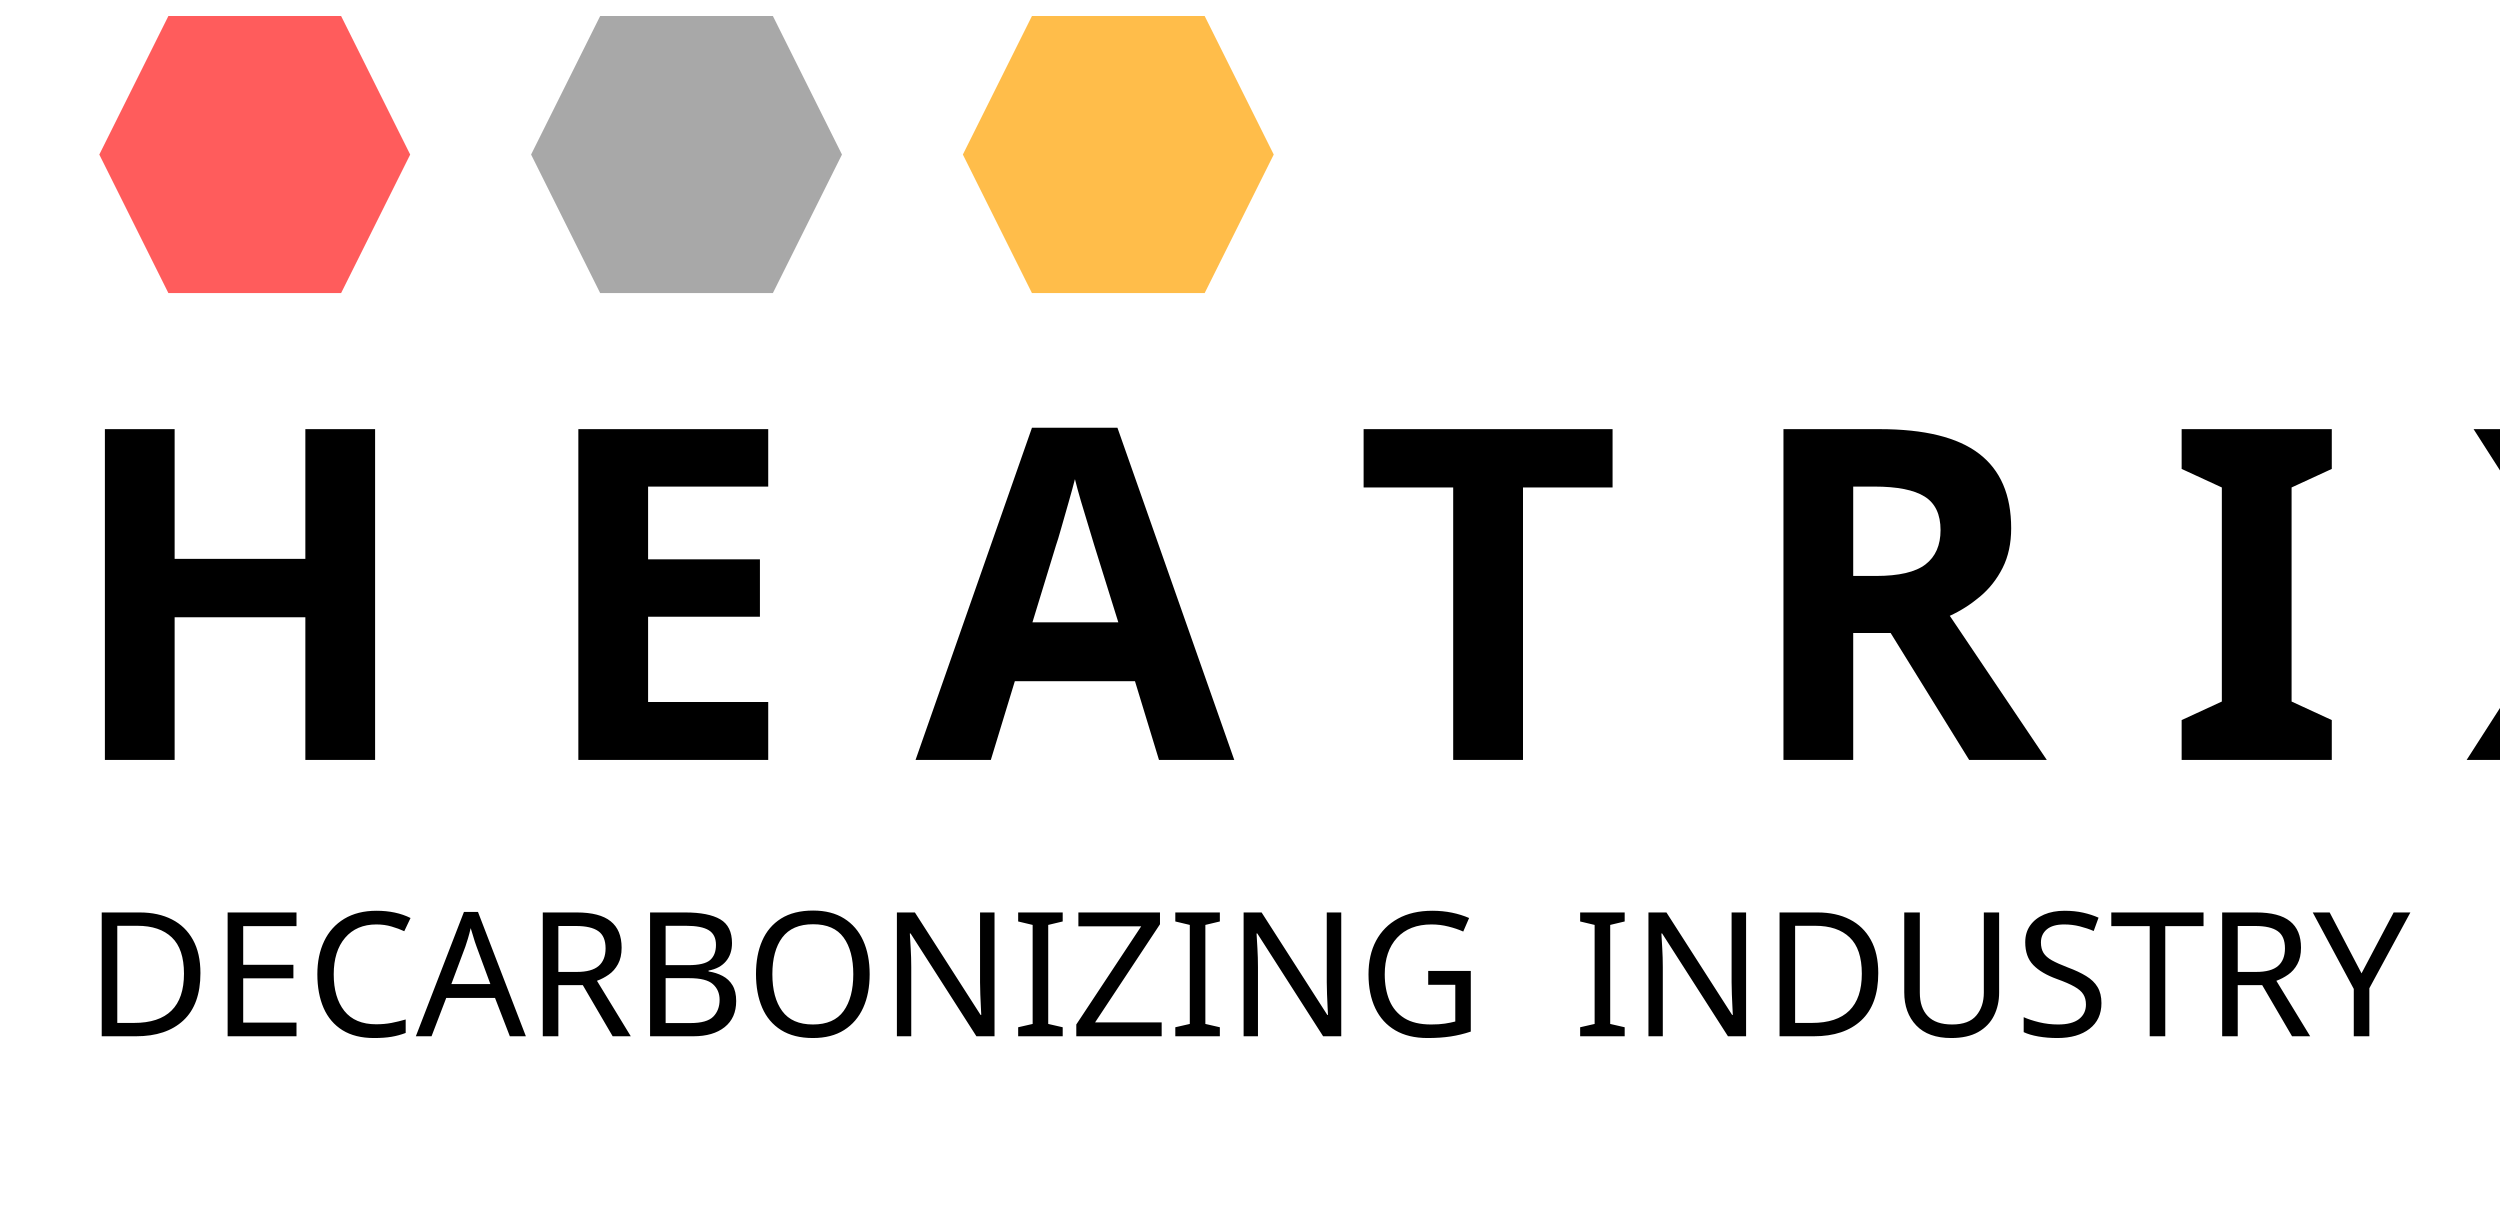
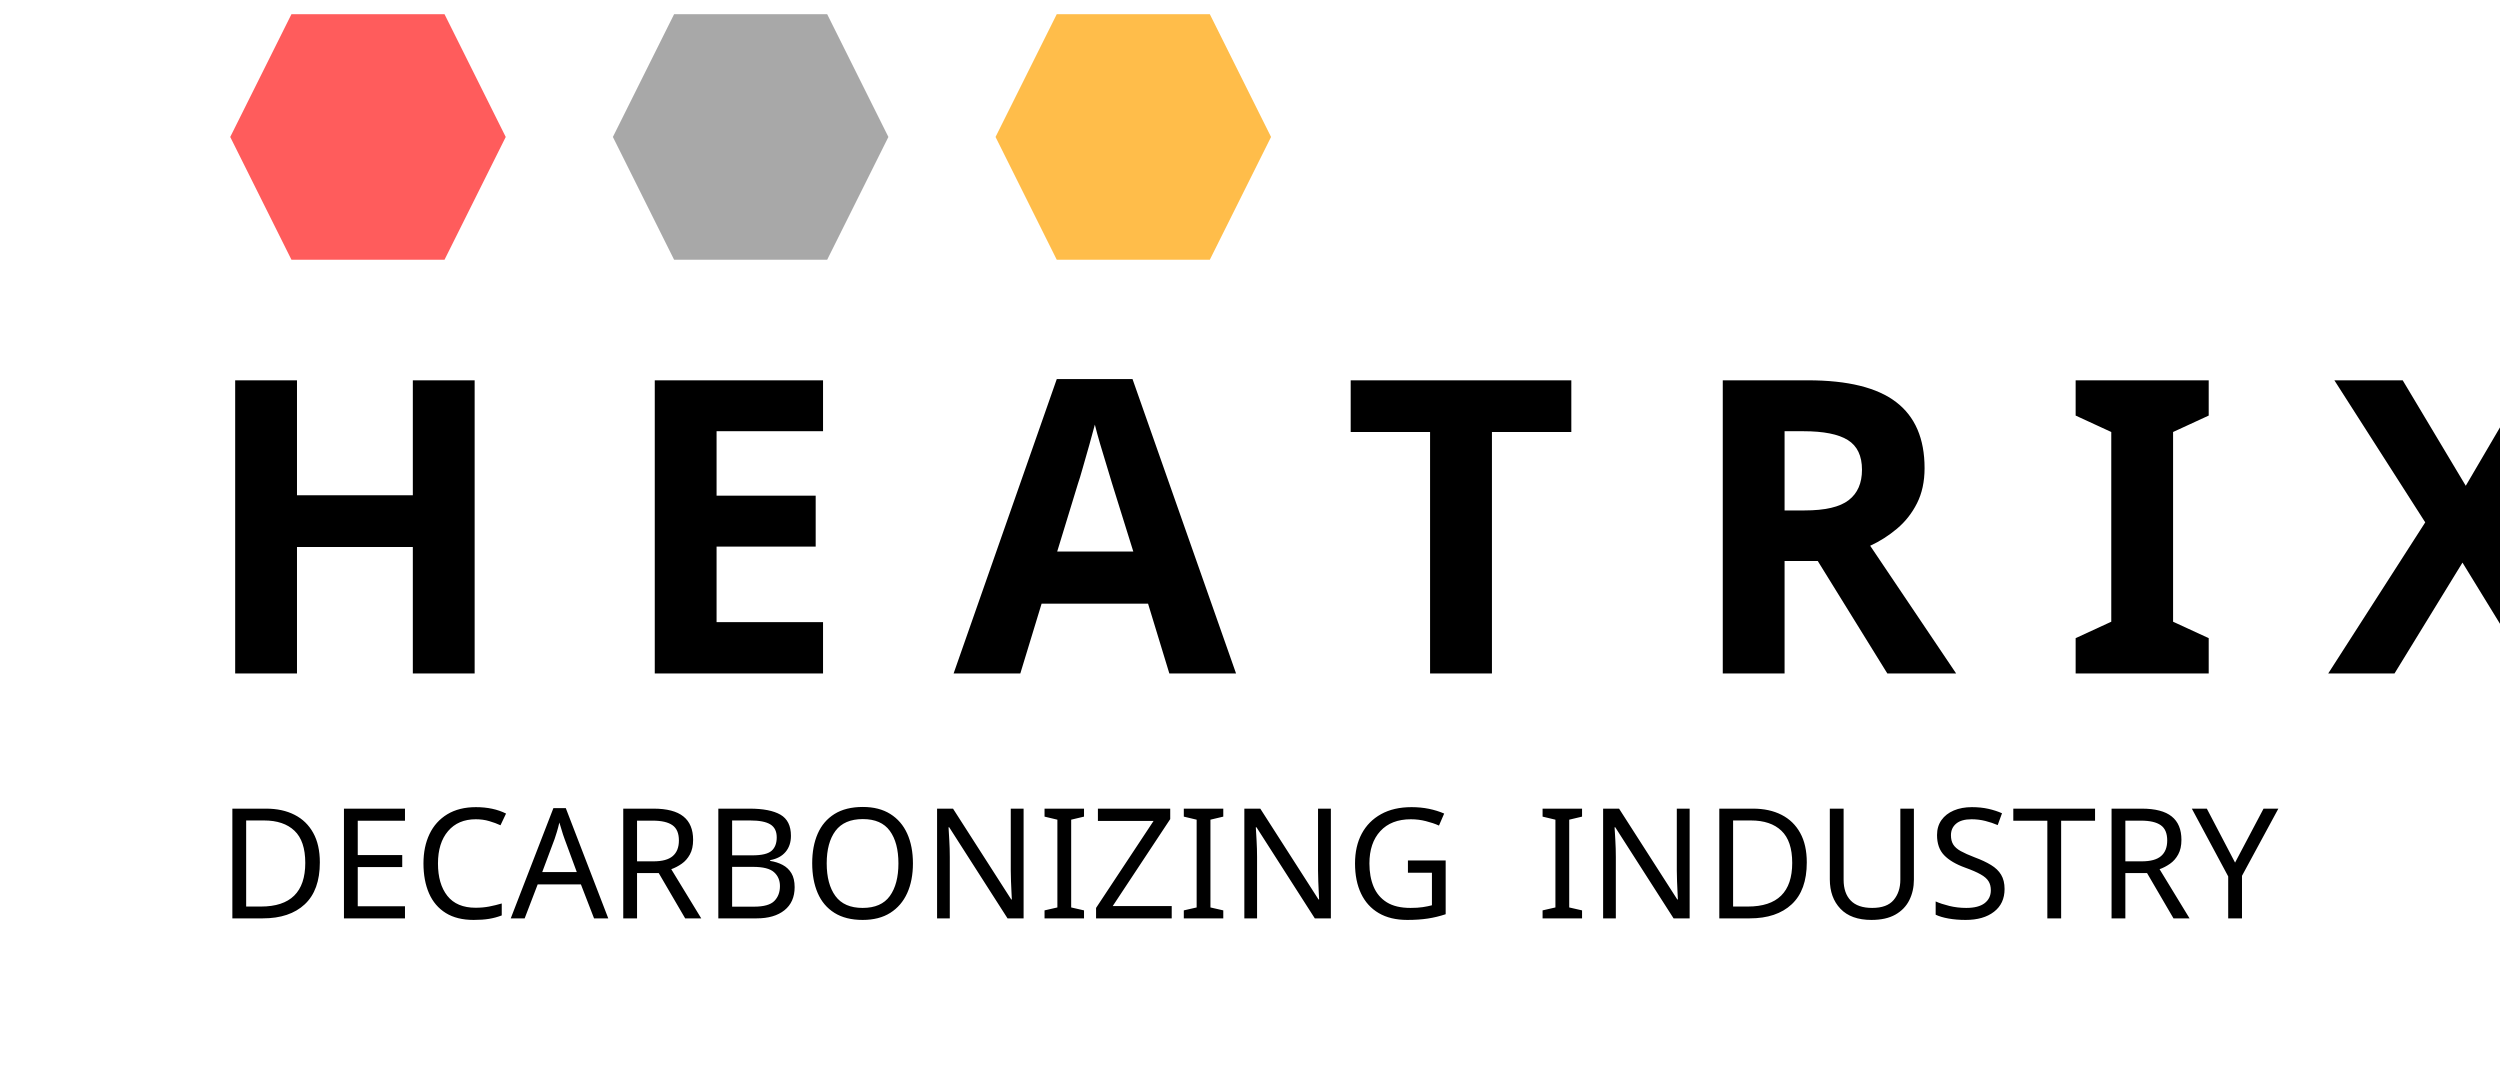
- <svg xmlns="http://www.w3.org/2000/svg" width="579" height="280" viewBox="0 0 579 280" xml:space="preserve">
+ <svg xmlns="http://www.w3.org/2000/svg" width="700" height="300" viewBox="0 0 579 280" xml:space="preserve">
  <g transform="translate(-350 -239)">
    <path d="M2 32 18 0 58 0 74 32 58 64 18 64Z" fill="#FF5C5C" fill-rule="evenodd" transform="matrix(1 0 0 1.00268 371 242.707)" />
    <path d="M102 32 118 0 158 0 174 32 158 64 118 64Z" fill="#A8A8A8" fill-rule="evenodd" transform="matrix(1 0 0 1.00268 371 242.707)" />
    <path d="M202 32 218 0 258 0 274 32 258 64 218 64Z" fill="#FFBD4A" fill-rule="evenodd" transform="matrix(1 0 0 1.00268 371 242.707)" />
    <text font-family="Corbel,Corbel_MSFontService,sans-serif" font-weight="700" font-size="107" transform="matrix(0.999787 0 0 1.00289 364.67 415)">H E A T R I X</text>
    <text font-family="Corbel,Corbel_MSFontService,sans-serif" font-weight="400" font-size="40" transform="matrix(0.998728 0 0 1.00395 369.688 479)">DECARBONIZING  INDUSTRY</text>
  </g>
</svg>
